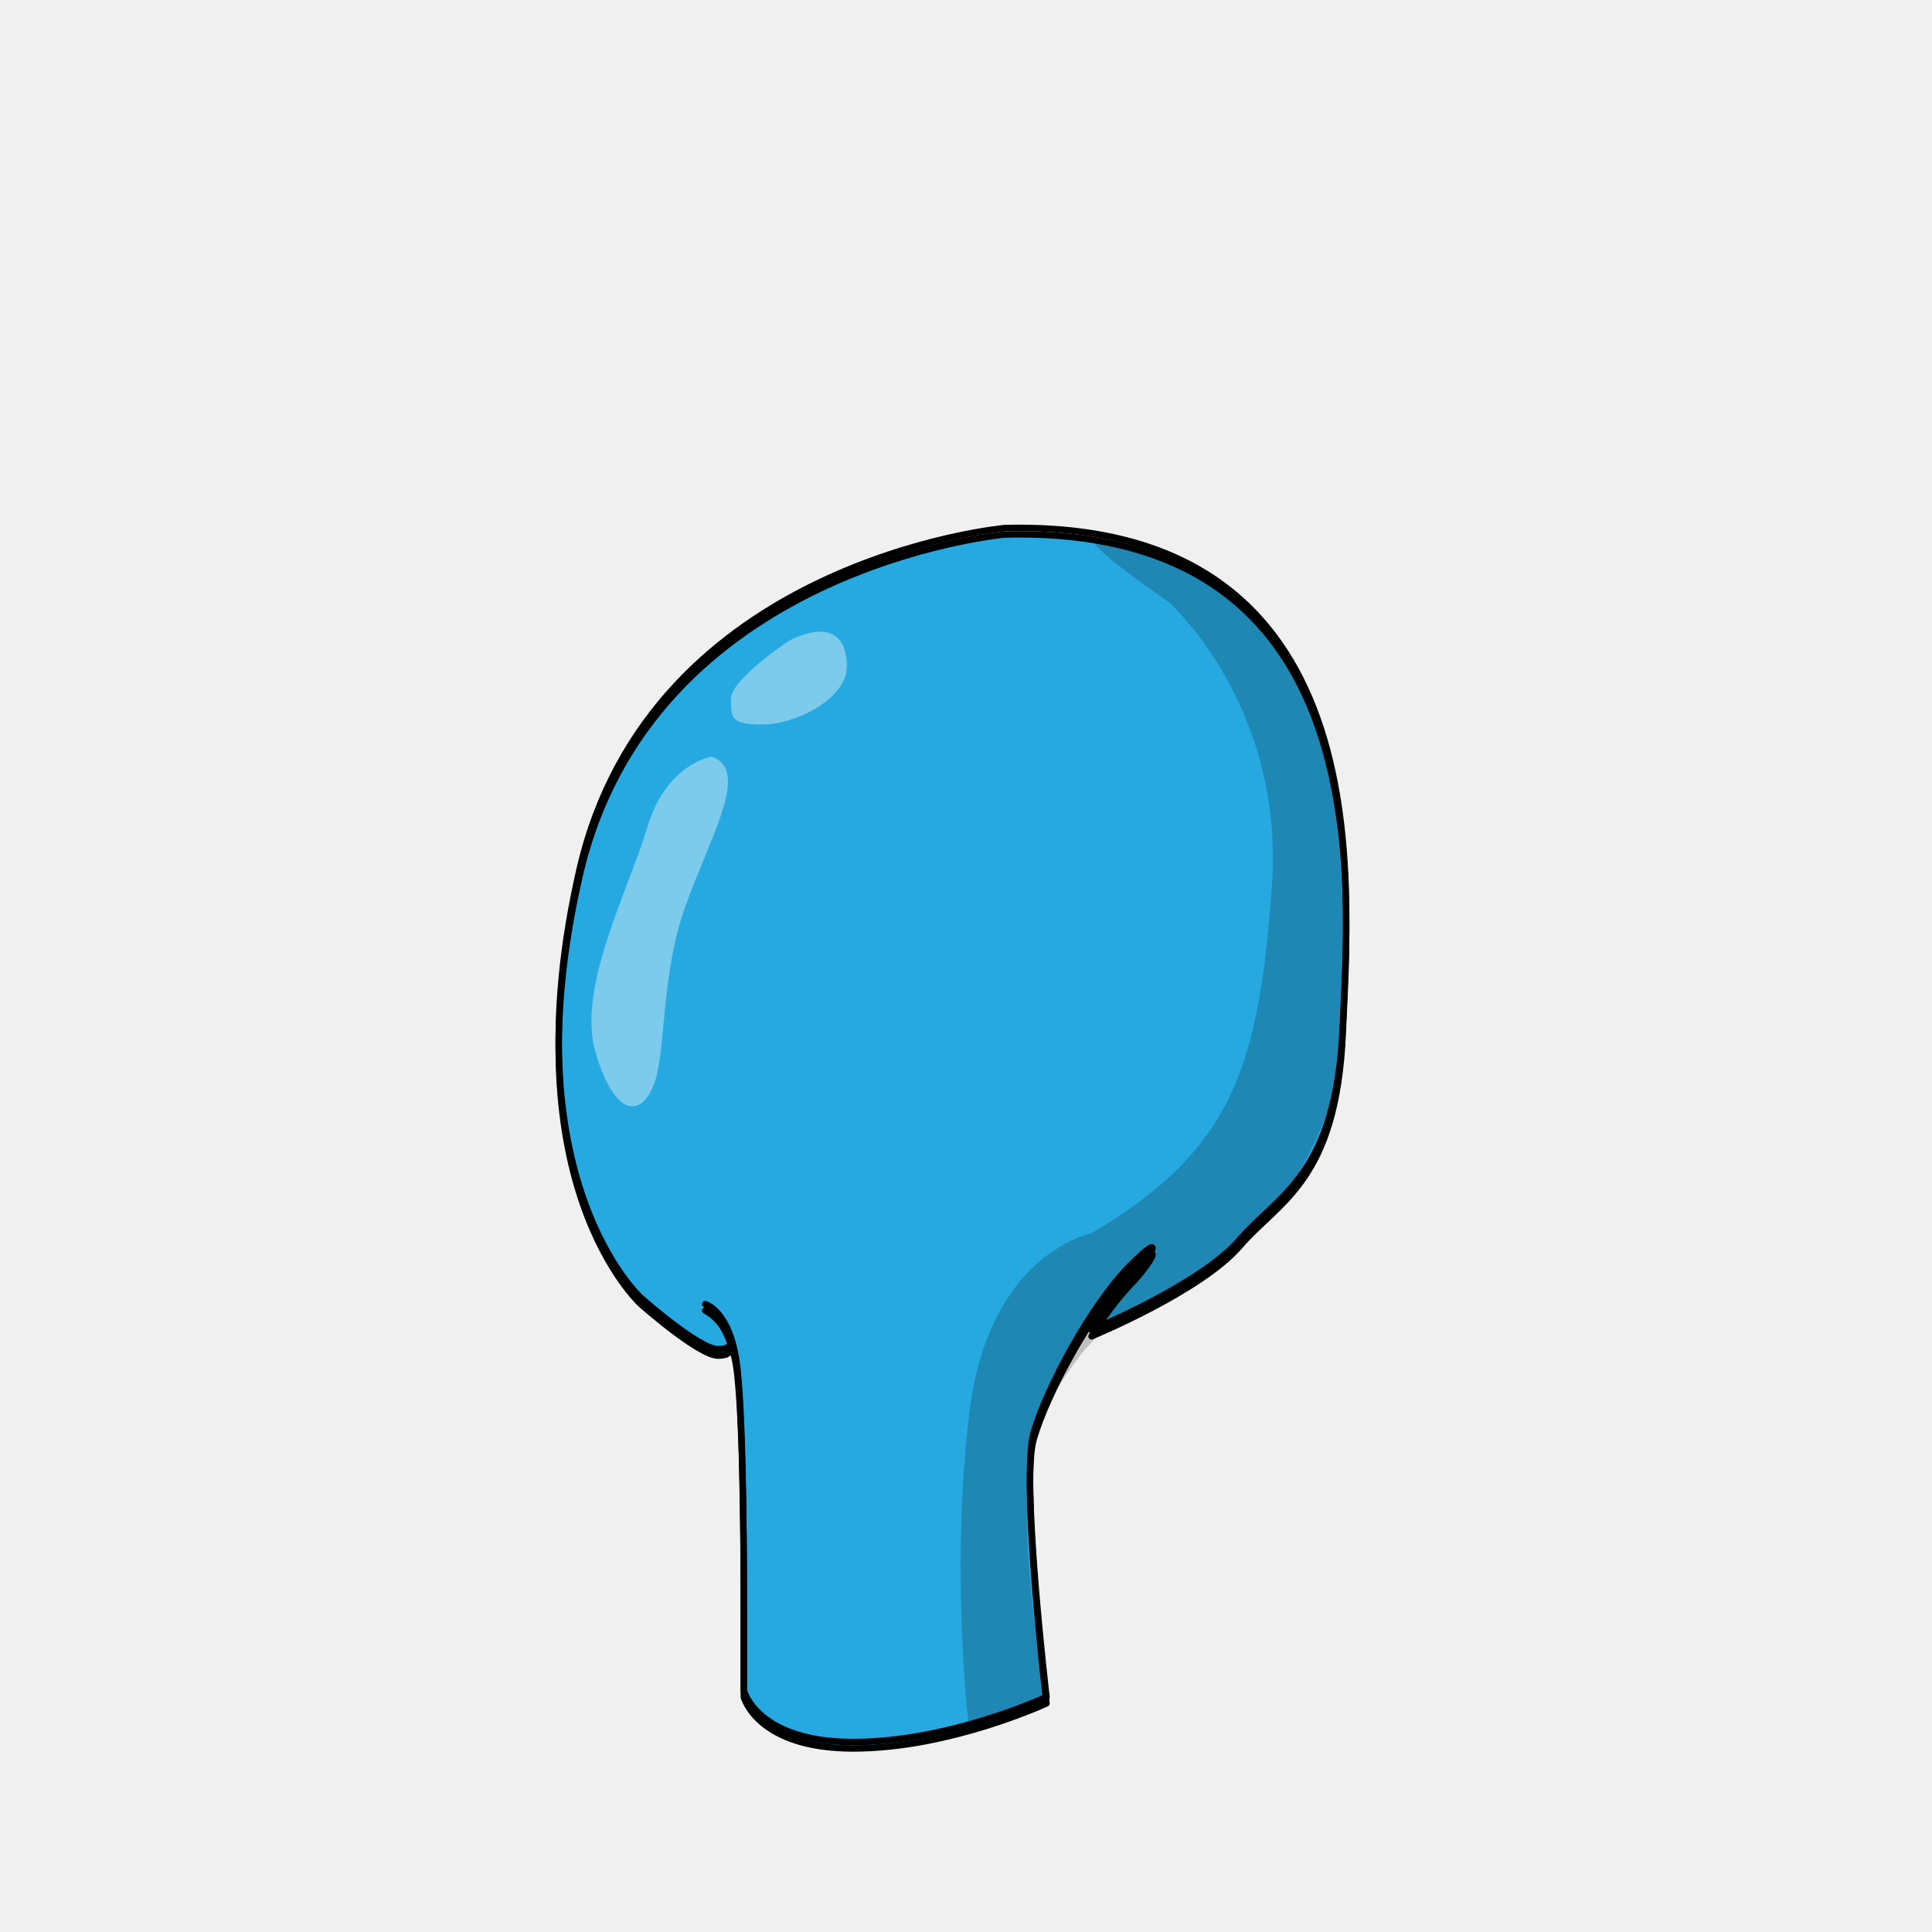
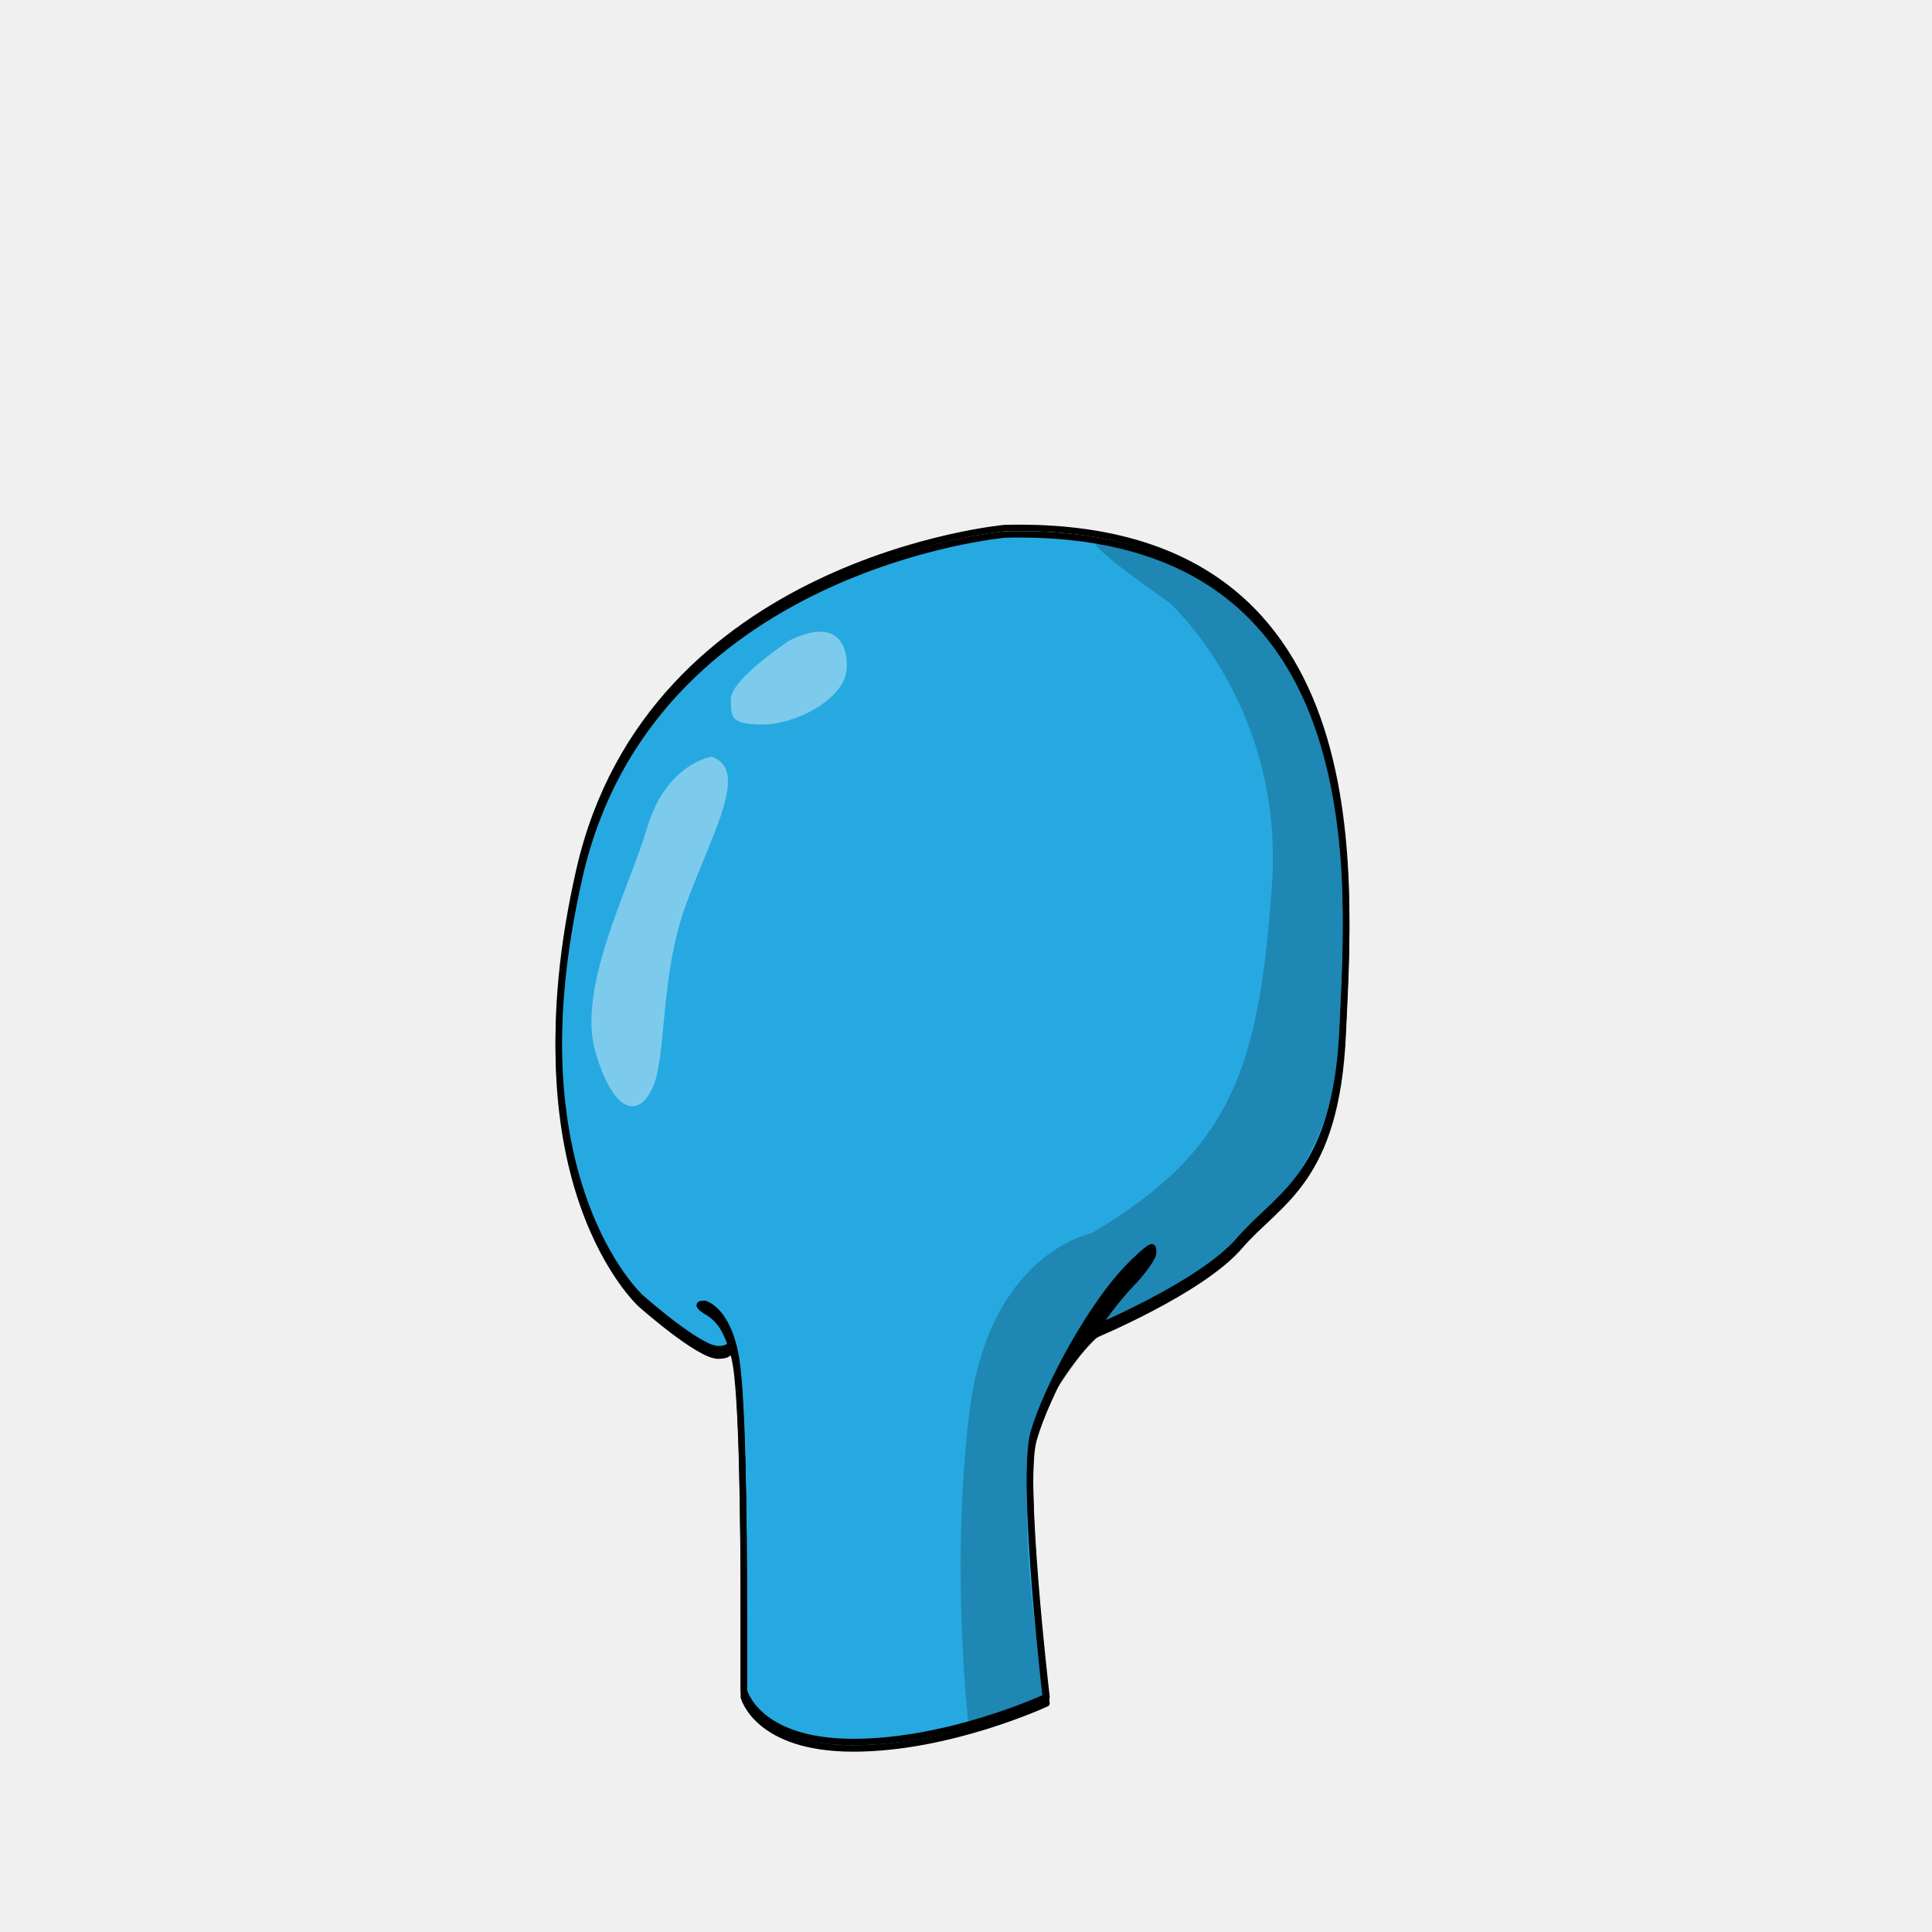
- <svg xmlns="http://www.w3.org/2000/svg" viewBox="0 0 300 300">
-   <defs>
-     <style>.cls-1{fill:#26a9e0;}.cls-2{fill:none;stroke:#000;stroke-linecap:round;stroke-linejoin:round;}.cls-3{fill-opacity:0.2;}.cls-4{fill:#fff;fill-opacity:0.4;}</style>
-   </defs>
+ <svg xmlns="http://www.w3.org/2000/svg" version="1.1" id="Layer_1" x="0px" y="0px" viewBox="0 0 300 300" style="enable-background:new 0 0 300 300;" xml:space="preserve">
+   <style type="text/css">
+ 	.st0{fill:#26A9E0;}
+ 	.st1{fill:none;stroke:#000000;stroke-linecap:round;stroke-linejoin:round;}
+ 	.st2{fill-opacity:0.2;}
+ 	.st3{fill:#FFFFFF;fill-opacity:0.4;}
+ </style>
+   <path class="st0" d="M114.5,212.5l49.9,1.8l8.5-12.8l-61.9,2C111,203.5,114,204.7,114.5,212.5z" />
  <g id="face-06">
-     <path id="fill_color" data-name="fill color" class="cls-1" d="M156,83s-55,5-66,53,9.5,66.5,9.5,66.5,9,8,12,8,2-2,1-4a7.47,7.47,0,0,0-3-3s4,1,5,10,1,32,1,38v12s2,8,17,8,30-7,30-7-4-34-2-41,9-20,15-26,3-1,0,2a50.18,50.18,0,0,0-6,8s17-7,23-14,15-10,16-33S214.5,81.5,156,83Z" />
-     <path class="cls-2" d="M156,83s-55,5-66,53,9.5,66.5,9.5,66.5,9,8,12,8,2-2,1-4a7.47,7.47,0,0,0-3-3s4,1,5,10,1,32,1,38v12s2,8,17,8,30-7,30-7-4-34-2-41,9-20,15-26,3-1,0,2a50.18,50.18,0,0,0-6,8s17-7,23-14,15-10,16-33S214.5,81.5,156,83Z" />
-     <path class="cls-2" d="M156,82s-55,5-66,53,9.5,66.5,9.5,66.5,9,8,12,8,2-2,1-4a7.47,7.47,0,0,0-3-3s4,1,5,10,1,32,1,38v12s2,8,17,8,30-7,30-7-4-34-2-41,9-20,15-26,3-1,0,2a50.18,50.18,0,0,0-6,8s17-7,23-14,15-10,16-33S214.5,80.5,156,82Z" />
-     <path class="cls-3" d="M181.5,93.5s18,16,16,44-6,41-28,54c0,0-16,3-19,28s0,49.27,0,49.27l12-4.27s-6.87-36.09.07-46.54,7.21-11.15,17.07-15.3,30.94-21.59,29.4-50.87-.09-56-35.32-67.16l-3.94-.77S168.5,84.5,181.5,93.5Z" />
-     <path class="cls-4" d="M110.5,117.5s-7,1-10,11-11,25-8,35,7,10,9,5,1-17,5-28S116.5,119.5,110.5,117.5Z" />
-     <path class="cls-4" d="M122.5,99.5s-9,6-9,9,0,4,5,4,13-4,13-9S128.5,96.5,122.5,99.5Z" />
+     <path id="fill_color" class="st0" d="M156,83c0,0-55,5-66,53s9.5,66.5,9.5,66.5s9,8,12,8s2-2,1-4c-0.7-1.3-1.7-2.3-3-3   c0,0,4,1,5,10s1,32,1,38v12c0,0,2,8,17,8s30-7,30-7s-4-34-2-41s9-20,15-26s3-1,0,2c-2.3,2.5-4.3,5.1-6,8c0,0,17-7,23-14   s15-10,16-33S214.5,81.5,156,83z" />
+     <path class="st1" d="M156,83c0,0-55,5-66,53s9.5,66.5,9.5,66.5s9,8,12,8s2-2,1-4c-0.7-1.3-1.7-2.3-3-3c0,0,4,1,5,10s1,32,1,38v12   c0,0,2,8,17,8s30-7,30-7s-4-34-2-41s9-20,15-26s3-1,0,2c-2.3,2.5-4.3,5.1-6,8c0,0,17-7,23-14s15-10,16-33S214.5,81.5,156,83z" />
+     <path class="st1" d="M156,82c0,0-55,5-66,53s9.5,66.5,9.5,66.5s9,8,12,8s2-2,1-4c-0.7-1.3-1.7-2.3-3-3c0,0,4,1,5,10s1,32,1,38v12   c0,0,2,8,17,8s30-7,30-7s-4-34-2-41s9-20,15-26s3-1,0,2c-2.3,2.5-4.3,5.1-6,8c0,0,17-7,23-14s15-10,16-33S214.5,80.5,156,82z" />
+     <path class="st2" d="M181.5,93.5c0,0,18,16,16,44s-6,41-28,54c0,0-16,3-19,28s0,49.3,0,49.3l12-4.3c0,0-6.9-36.1,0.1-46.5   s7.2-11.1,17.1-15.3s30.9-21.6,29.4-50.9s-0.1-56-35.3-67.2l-3.9-0.8C169.8,83.9,168.5,84.5,181.5,93.5z" />
+     <path class="st3" d="M110.5,117.5c0,0-7,1-10,11s-11,25-8,35s7,10,9,5s1-17,5-28S116.5,119.5,110.5,117.5z" />
+     <path class="st3" d="M122.5,99.5c0,0-9,6-9,9s0,4,5,4s13-4,13-9S128.5,96.5,122.5,99.5z" />
  </g>
+   <path class="st1" d="M109.5,203.5c0,0-1.9-1.2,0-1" />
+   <path d="M171.6,206.7c0,0-2.9,1.5-7.8,9.4c-4.9,7.9,5.1-10.5,5.1-10.5L171.6,206.7z" />
+   <path d="M179.3,193.4c0,0,0.6,0.8,0,1.9c-0.6,1.2-1.4-0.3-1.4-0.3L179.3,193.4z" />
</svg>
